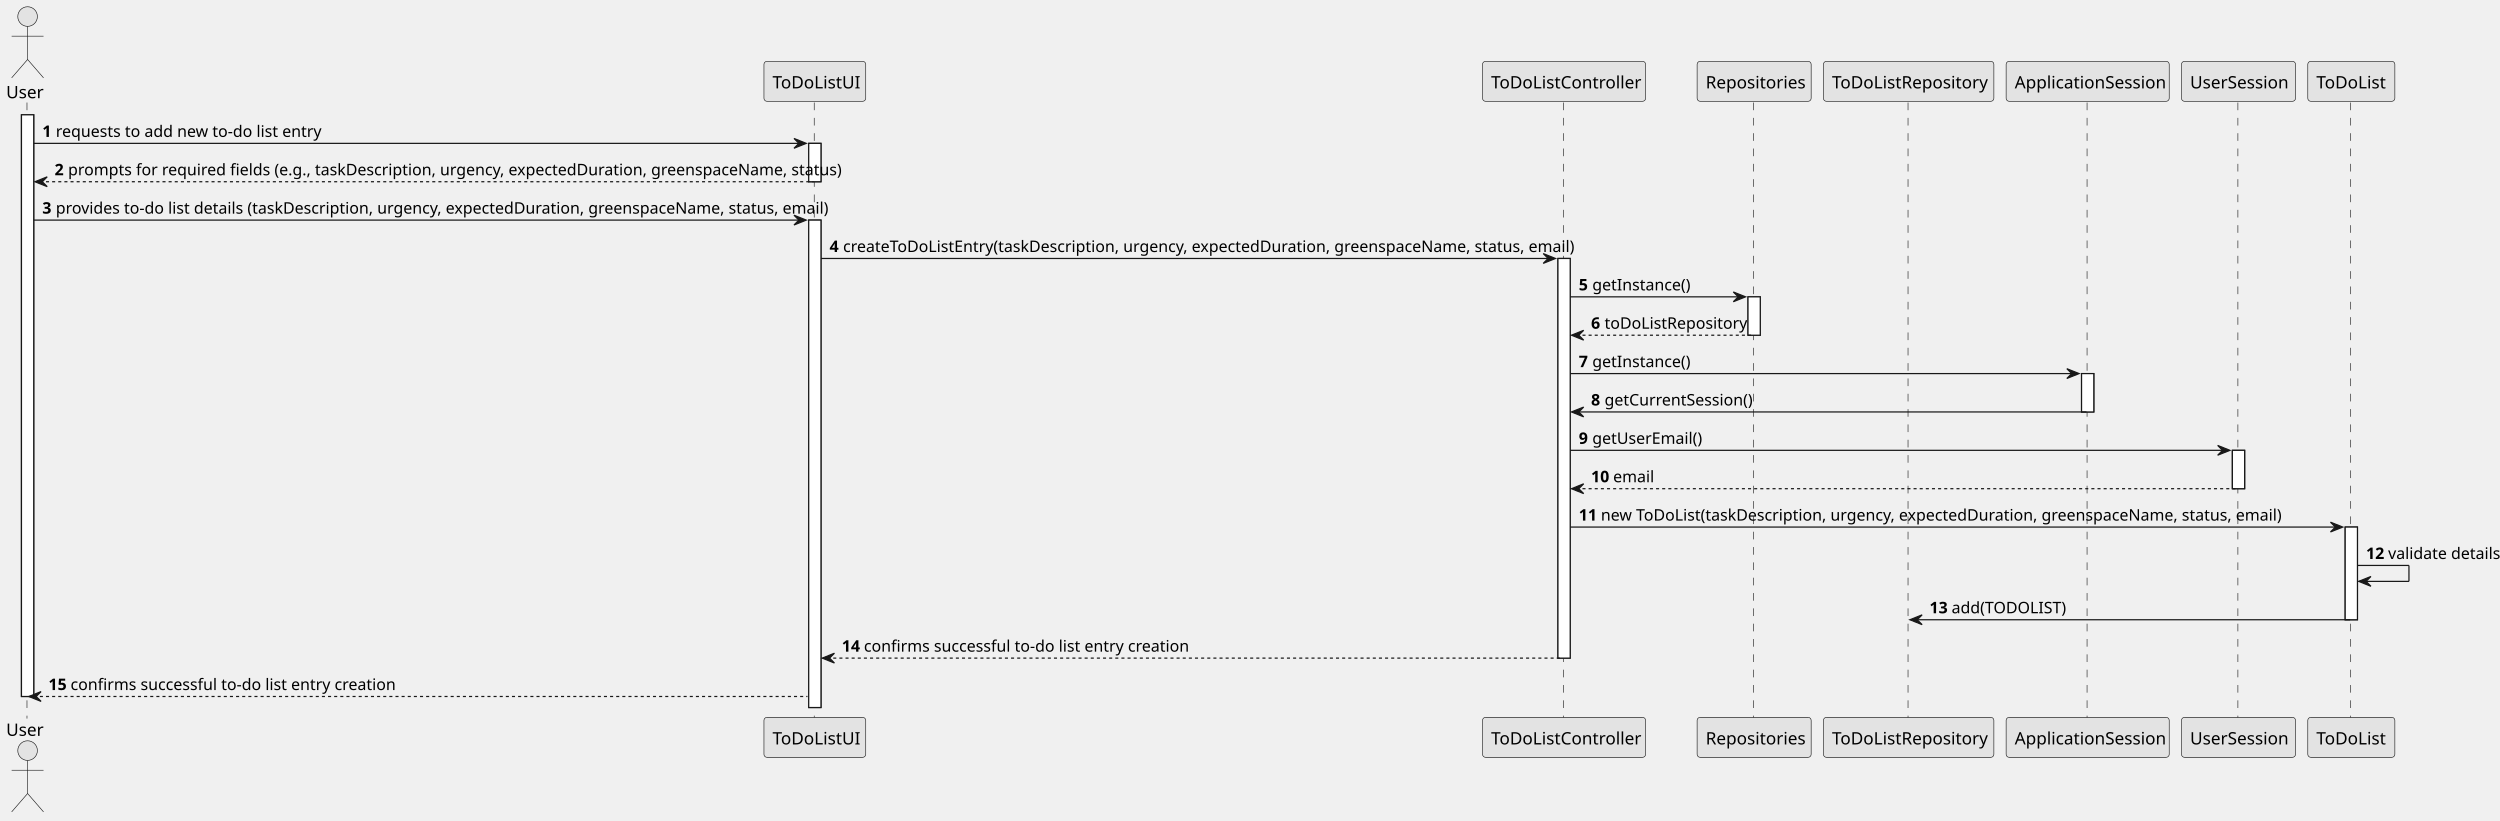
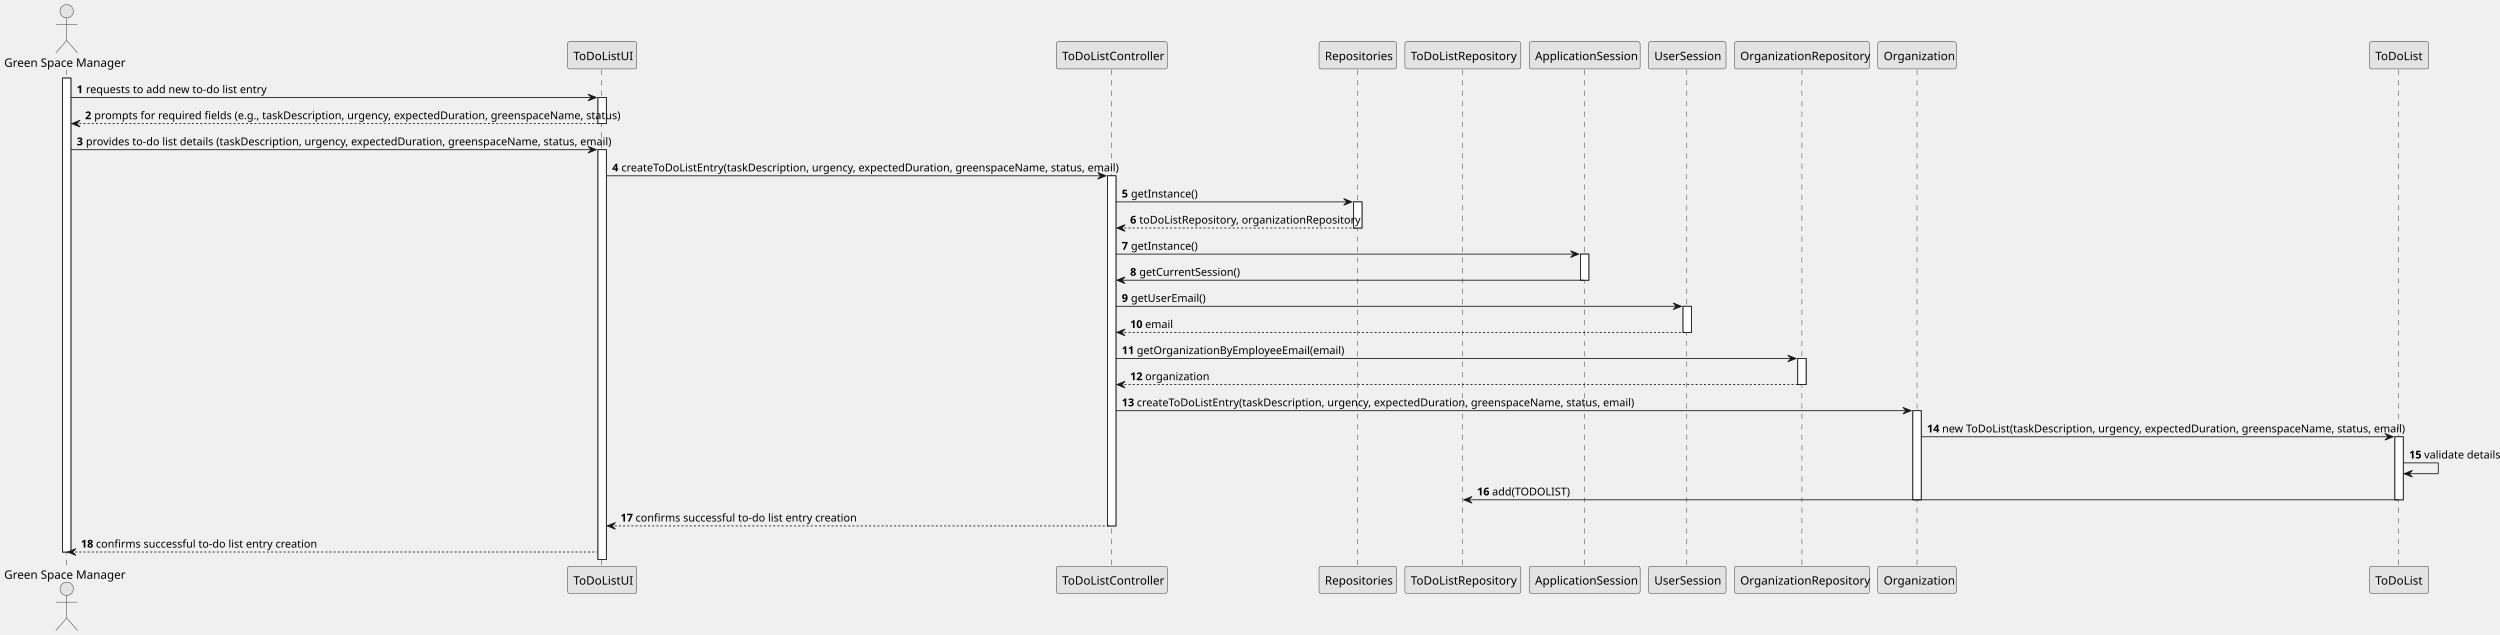
- <svg xmlns="http://www.w3.org/2000/svg" contentStyleType="text/css" height="535.2px" preserveAspectRatio="none" style="width:1631px;height:535px;background:#FFFFFF;" version="1.1" viewBox="0 0 1631 535" width="1631.2px" zoomAndPan="magnify">
+ <svg xmlns="http://www.w3.org/2000/svg" contentStyleType="text/css" height="609.6px" preserveAspectRatio="none" style="width:2398px;height:609px;background:#FFFFFF;" version="1.1" viewBox="0 0 2398 609" width="2398.4px" zoomAndPan="magnify">
  <defs />
  <g>
-     <rect fill="#FFFFFF" height="379.492" style="stroke:#181818;stroke-width:0.8;" width="8" x="14" y="74.897" />
-     <rect fill="#FFFFFF" height="25.033" style="stroke:#181818;stroke-width:0.8;" width="8" x="527.6" y="93.53" />
-     <rect fill="#FFFFFF" height="317.994" style="stroke:#181818;stroke-width:0.8;" width="8" x="527.6" y="143.595" />
-     <rect fill="#FFFFFF" height="260.728" style="stroke:#181818;stroke-width:0.8;" width="8" x="1016.4" y="168.628" />
-     <rect fill="#FFFFFF" height="25.033" style="stroke:#181818;stroke-width:0.8;" width="8" x="1140.4" y="193.661" />
-     <rect fill="#FFFFFF" height="25.033" style="stroke:#181818;stroke-width:0.8;" width="8" x="1358" y="243.727" />
-     <rect fill="#FFFFFF" height="25.033" style="stroke:#181818;stroke-width:0.8;" width="8" x="1456.4" y="293.792" />
-     <rect fill="#FFFFFF" height="60.466" style="stroke:#181818;stroke-width:0.8;" width="8" x="1530" y="343.858" />
-     <line style="stroke:#181818;stroke-width:0.4;stroke-dasharray:5.0,5.0;" x1="17.6" x2="17.6" y1="66.897" y2="468.789" />
-     <line style="stroke:#181818;stroke-width:0.4;stroke-dasharray:5.0,5.0;" x1="531.2" x2="531.2" y1="66.897" y2="468.789" />
-     <line style="stroke:#181818;stroke-width:0.4;stroke-dasharray:5.0,5.0;" x1="1020" x2="1020" y1="66.897" y2="468.789" />
-     <line style="stroke:#181818;stroke-width:0.4;stroke-dasharray:5.0,5.0;" x1="1144" x2="1144" y1="66.897" y2="468.789" />
-     <line style="stroke:#181818;stroke-width:0.4;stroke-dasharray:5.0,5.0;" x1="1244.8" x2="1244.8" y1="66.897" y2="468.789" />
-     <line style="stroke:#181818;stroke-width:0.4;stroke-dasharray:5.0,5.0;" x1="1361.6" x2="1361.6" y1="66.897" y2="468.789" />
-     <line style="stroke:#181818;stroke-width:0.4;stroke-dasharray:5.0,5.0;" x1="1460" x2="1460" y1="66.897" y2="468.789" />
-     <line style="stroke:#181818;stroke-width:0.4;stroke-dasharray:5.0,5.0;" x1="1533.6" x2="1533.6" y1="66.897" y2="468.789" />
-     <text fill="#000000" font-family="sans-serif" font-size="11.2" lengthAdjust="spacing" textLength="23.2" x="4" y="64.086">User</text>
-     <ellipse cx="18" cy="10.8" fill="#E3E3E3" rx="6.4" ry="6.4" style="stroke:#181818;stroke-width:0.4;" />
-     <path d="M18,17.2 L18,38.8 M7.6,23.6 L28.4,23.6 M18,38.8 L7.6,50.8 M18,38.8 L28.4,50.8 " fill="none" style="stroke:#181818;stroke-width:0.4;" />
-     <text fill="#000000" font-family="sans-serif" font-size="11.2" lengthAdjust="spacing" textLength="23.2" x="4" y="480.075">User</text>
-     <ellipse cx="18" cy="489.686" fill="#E3E3E3" rx="6.4" ry="6.4" style="stroke:#181818;stroke-width:0.4;" />
-     <path d="M18,496.086 L18,517.686 M7.6,502.486 L28.4,502.486 M18,517.686 L7.6,529.686 M18,517.686 L28.4,529.686 " fill="none" style="stroke:#181818;stroke-width:0.4;" />
-     <rect fill="#E3E3E3" height="26.097" rx="2" ry="2" style="stroke:#181818;stroke-width:0.4;" width="66.4" x="498.4" y="40" />
-     <text fill="#000000" font-family="sans-serif" font-size="11.2" lengthAdjust="spacing" textLength="55.2" x="504" y="57.686">ToDoListUI</text>
-     <rect fill="#E3E3E3" height="26.097" rx="2" ry="2" style="stroke:#181818;stroke-width:0.4;" width="66.4" x="498.4" y="467.989" />
-     <text fill="#000000" font-family="sans-serif" font-size="11.2" lengthAdjust="spacing" textLength="55.2" x="504" y="485.675">ToDoListUI</text>
-     <rect fill="#E3E3E3" height="26.097" rx="2" ry="2" style="stroke:#181818;stroke-width:0.4;" width="106.4" x="967.2" y="40" />
-     <text fill="#000000" font-family="sans-serif" font-size="11.2" lengthAdjust="spacing" textLength="95.2" x="972.8" y="57.686">ToDoListController</text>
-     <rect fill="#E3E3E3" height="26.097" rx="2" ry="2" style="stroke:#181818;stroke-width:0.4;" width="106.4" x="967.2" y="467.989" />
-     <text fill="#000000" font-family="sans-serif" font-size="11.2" lengthAdjust="spacing" textLength="95.2" x="972.8" y="485.675">ToDoListController</text>
-     <rect fill="#E3E3E3" height="26.097" rx="2" ry="2" style="stroke:#181818;stroke-width:0.4;" width="74.4" x="1107.2" y="40" />
-     <text fill="#000000" font-family="sans-serif" font-size="11.2" lengthAdjust="spacing" textLength="63.2" x="1112.8" y="57.686">Repositories</text>
-     <rect fill="#E3E3E3" height="26.097" rx="2" ry="2" style="stroke:#181818;stroke-width:0.4;" width="74.4" x="1107.2" y="467.989" />
-     <text fill="#000000" font-family="sans-serif" font-size="11.2" lengthAdjust="spacing" textLength="63.2" x="1112.8" y="485.675">Repositories</text>
-     <rect fill="#E3E3E3" height="26.097" rx="2" ry="2" style="stroke:#181818;stroke-width:0.4;" width="111.2" x="1189.6" y="40" />
-     <text fill="#000000" font-family="sans-serif" font-size="11.2" lengthAdjust="spacing" textLength="100" x="1195.2" y="57.686">ToDoListRepository</text>
-     <rect fill="#E3E3E3" height="26.097" rx="2" ry="2" style="stroke:#181818;stroke-width:0.4;" width="111.2" x="1189.6" y="467.989" />
-     <text fill="#000000" font-family="sans-serif" font-size="11.2" lengthAdjust="spacing" textLength="100" x="1195.2" y="485.675">ToDoListRepository</text>
-     <rect fill="#E3E3E3" height="26.097" rx="2" ry="2" style="stroke:#181818;stroke-width:0.4;" width="106.4" x="1308.8" y="40" />
-     <text fill="#000000" font-family="sans-serif" font-size="11.2" lengthAdjust="spacing" textLength="95.2" x="1314.4" y="57.686">ApplicationSession</text>
-     <rect fill="#E3E3E3" height="26.097" rx="2" ry="2" style="stroke:#181818;stroke-width:0.4;" width="106.4" x="1308.8" y="467.989" />
-     <text fill="#000000" font-family="sans-serif" font-size="11.2" lengthAdjust="spacing" textLength="95.2" x="1314.4" y="485.675">ApplicationSession</text>
-     <rect fill="#E3E3E3" height="26.097" rx="2" ry="2" style="stroke:#181818;stroke-width:0.4;" width="74.4" x="1423.2" y="40" />
-     <text fill="#000000" font-family="sans-serif" font-size="11.2" lengthAdjust="spacing" textLength="63.2" x="1428.8" y="57.686">UserSession</text>
-     <rect fill="#E3E3E3" height="26.097" rx="2" ry="2" style="stroke:#181818;stroke-width:0.4;" width="74.4" x="1423.2" y="467.989" />
-     <text fill="#000000" font-family="sans-serif" font-size="11.2" lengthAdjust="spacing" textLength="63.2" x="1428.8" y="485.675">UserSession</text>
-     <rect fill="#E3E3E3" height="26.097" rx="2" ry="2" style="stroke:#181818;stroke-width:0.4;" width="56.8" x="1505.6" y="40" />
-     <text fill="#000000" font-family="sans-serif" font-size="11.2" lengthAdjust="spacing" textLength="45.6" x="1511.2" y="57.686">ToDoList</text>
-     <rect fill="#E3E3E3" height="26.097" rx="2" ry="2" style="stroke:#181818;stroke-width:0.4;" width="56.8" x="1505.6" y="467.989" />
-     <text fill="#000000" font-family="sans-serif" font-size="11.2" lengthAdjust="spacing" textLength="45.6" x="1511.2" y="485.675">ToDoList</text>
-     <rect fill="#FFFFFF" height="379.492" style="stroke:#181818;stroke-width:0.8;" width="8" x="14" y="74.897" />
-     <rect fill="#FFFFFF" height="25.033" style="stroke:#181818;stroke-width:0.8;" width="8" x="527.6" y="93.53" />
-     <rect fill="#FFFFFF" height="317.994" style="stroke:#181818;stroke-width:0.8;" width="8" x="527.6" y="143.595" />
-     <rect fill="#FFFFFF" height="260.728" style="stroke:#181818;stroke-width:0.8;" width="8" x="1016.4" y="168.628" />
-     <rect fill="#FFFFFF" height="25.033" style="stroke:#181818;stroke-width:0.8;" width="8" x="1140.4" y="193.661" />
-     <rect fill="#FFFFFF" height="25.033" style="stroke:#181818;stroke-width:0.8;" width="8" x="1358" y="243.727" />
-     <rect fill="#FFFFFF" height="25.033" style="stroke:#181818;stroke-width:0.8;" width="8" x="1456.4" y="293.792" />
-     <rect fill="#FFFFFF" height="60.466" style="stroke:#181818;stroke-width:0.8;" width="8" x="1530" y="343.858" />
-     <polygon fill="#181818" points="518,90.33,526,93.53,518,96.73,521.2,93.53" style="stroke:#181818;stroke-width:0.8;" />
-     <line style="stroke:#181818;stroke-width:0.8;" x1="22" x2="522.8" y1="93.53" y2="93.53" />
-     <text fill="#000000" font-family="sans-serif" font-size="10.4" font-weight="bold" lengthAdjust="spacing" textLength="5.6" x="27.6" y="89.32">1</text>
-     <text fill="#000000" font-family="sans-serif" font-size="10.4" lengthAdjust="spacing" textLength="163.2" x="36.4" y="89.32">requests to add new to-do list entry</text>
-     <polygon fill="#181818" points="30.8,115.362,22.8,118.562,30.8,121.763,27.6,118.562" style="stroke:#181818;stroke-width:0.8;" />
-     <line style="stroke:#181818;stroke-width:0.8;stroke-dasharray:2.0,2.0;" x1="26" x2="530.8" y1="118.562" y2="118.562" />
-     <text fill="#000000" font-family="sans-serif" font-size="10.4" font-weight="bold" lengthAdjust="spacing" textLength="5.6" x="35.6" y="114.352">2</text>
-     <text fill="#000000" font-family="sans-serif" font-size="10.4" lengthAdjust="spacing" textLength="477.6" x="44.4" y="114.352">prompts for required fields (e.g., taskDescription, urgency, expectedDuration, greenspaceName, status)</text>
-     <polygon fill="#181818" points="518,140.395,526,143.595,518,146.795,521.2,143.595" style="stroke:#181818;stroke-width:0.8;" />
-     <line style="stroke:#181818;stroke-width:0.8;" x1="22" x2="522.8" y1="143.595" y2="143.595" />
-     <text fill="#000000" font-family="sans-serif" font-size="10.4" font-weight="bold" lengthAdjust="spacing" textLength="5.6" x="27.6" y="139.385">3</text>
-     <text fill="#000000" font-family="sans-serif" font-size="10.4" lengthAdjust="spacing" textLength="480" x="36.4" y="139.385">provides to-do list details (taskDescription, urgency, expectedDuration, greenspaceName, status, email)</text>
-     <polygon fill="#181818" points="1006.8,165.428,1014.8,168.628,1006.8,171.828,1010,168.628" style="stroke:#181818;stroke-width:0.8;" />
-     <line style="stroke:#181818;stroke-width:0.8;" x1="535.6" x2="1011.6" y1="168.628" y2="168.628" />
-     <text fill="#000000" font-family="sans-serif" font-size="10.4" font-weight="bold" lengthAdjust="spacing" textLength="5.6" x="541.2" y="164.418">4</text>
-     <text fill="#000000" font-family="sans-serif" font-size="10.4" lengthAdjust="spacing" textLength="456.8" x="550" y="164.418">createToDoListEntry(taskDescription, urgency, expectedDuration, greenspaceName, status, email)</text>
-     <polygon fill="#181818" points="1130.8,190.461,1138.8,193.661,1130.8,196.861,1134,193.661" style="stroke:#181818;stroke-width:0.8;" />
-     <line style="stroke:#181818;stroke-width:0.8;" x1="1024.4" x2="1135.6" y1="193.661" y2="193.661" />
-     <text fill="#000000" font-family="sans-serif" font-size="10.4" font-weight="bold" lengthAdjust="spacing" textLength="5.6" x="1030" y="189.451">5</text>
-     <text fill="#000000" font-family="sans-serif" font-size="10.4" lengthAdjust="spacing" textLength="60" x="1038.8" y="189.451">getInstance()</text>
-     <polygon fill="#181818" points="1033.2,215.494,1025.2,218.694,1033.2,221.894,1030,218.694" style="stroke:#181818;stroke-width:0.8;" />
-     <line style="stroke:#181818;stroke-width:0.8;stroke-dasharray:2.0,2.0;" x1="1028.4" x2="1143.6" y1="218.694" y2="218.694" />
-     <text fill="#000000" font-family="sans-serif" font-size="10.4" font-weight="bold" lengthAdjust="spacing" textLength="5.6" x="1038" y="214.484">6</text>
-     <text fill="#000000" font-family="sans-serif" font-size="10.4" lengthAdjust="spacing" textLength="88" x="1046.8" y="214.484">toDoListRepository</text>
-     <polygon fill="#181818" points="1348.4,240.527,1356.4,243.727,1348.4,246.927,1351.6,243.727" style="stroke:#181818;stroke-width:0.8;" />
-     <line style="stroke:#181818;stroke-width:0.8;" x1="1024.4" x2="1353.2" y1="243.727" y2="243.727" />
-     <text fill="#000000" font-family="sans-serif" font-size="10.4" font-weight="bold" lengthAdjust="spacing" textLength="5.6" x="1030" y="239.516">7</text>
-     <text fill="#000000" font-family="sans-serif" font-size="10.4" lengthAdjust="spacing" textLength="60" x="1038.8" y="239.516">getInstance()</text>
-     <polygon fill="#181818" points="1033.2,265.559,1025.2,268.759,1033.2,271.959,1030,268.759" style="stroke:#181818;stroke-width:0.8;" />
-     <line style="stroke:#181818;stroke-width:0.8;" x1="1028.4" x2="1361.2" y1="268.759" y2="268.759" />
-     <text fill="#000000" font-family="sans-serif" font-size="10.4" font-weight="bold" lengthAdjust="spacing" textLength="5.6" x="1038" y="264.549">8</text>
-     <text fill="#000000" font-family="sans-serif" font-size="10.4" lengthAdjust="spacing" textLength="92" x="1046.8" y="264.549">getCurrentSession()</text>
-     <polygon fill="#181818" points="1446.8,290.592,1454.8,293.792,1446.8,296.992,1450,293.792" style="stroke:#181818;stroke-width:0.8;" />
-     <line style="stroke:#181818;stroke-width:0.8;" x1="1024.4" x2="1451.6" y1="293.792" y2="293.792" />
-     <text fill="#000000" font-family="sans-serif" font-size="10.4" font-weight="bold" lengthAdjust="spacing" textLength="5.6" x="1030" y="289.582">9</text>
-     <text fill="#000000" font-family="sans-serif" font-size="10.4" lengthAdjust="spacing" textLength="68.8" x="1038.8" y="289.582">getUserEmail()</text>
-     <polygon fill="#181818" points="1033.2,315.625,1025.2,318.825,1033.2,322.025,1030,318.825" style="stroke:#181818;stroke-width:0.8;" />
-     <line style="stroke:#181818;stroke-width:0.8;stroke-dasharray:2.0,2.0;" x1="1028.4" x2="1459.6" y1="318.825" y2="318.825" />
-     <text fill="#000000" font-family="sans-serif" font-size="10.4" font-weight="bold" lengthAdjust="spacing" textLength="11.2" x="1038" y="314.615">10</text>
-     <text fill="#000000" font-family="sans-serif" font-size="10.4" lengthAdjust="spacing" textLength="24.8" x="1052.4" y="314.615">email</text>
-     <polygon fill="#181818" points="1520.4,340.658,1528.4,343.858,1520.4,347.058,1523.6,343.858" style="stroke:#181818;stroke-width:0.8;" />
-     <line style="stroke:#181818;stroke-width:0.8;" x1="1024.4" x2="1525.2" y1="343.858" y2="343.858" />
-     <text fill="#000000" font-family="sans-serif" font-size="10.4" font-weight="bold" lengthAdjust="spacing" textLength="11.2" x="1030" y="339.648">11</text>
-     <text fill="#000000" font-family="sans-serif" font-size="10.4" lengthAdjust="spacing" textLength="424.8" x="1044.4" y="339.648">new ToDoList(taskDescription, urgency, expectedDuration, greenspaceName, status, email)</text>
-     <line style="stroke:#181818;stroke-width:0.8;" x1="1538" x2="1571.6" y1="368.891" y2="368.891" />
-     <line style="stroke:#181818;stroke-width:0.8;" x1="1571.6" x2="1571.6" y1="368.891" y2="379.291" />
-     <line style="stroke:#181818;stroke-width:0.8;" x1="1538.8" x2="1571.6" y1="379.291" y2="379.291" />
-     <polygon fill="#181818" points="1546.8,376.091,1538.8,379.291,1546.8,382.491,1543.6,379.291" style="stroke:#181818;stroke-width:0.8;" />
-     <text fill="#000000" font-family="sans-serif" font-size="10.4" font-weight="bold" lengthAdjust="spacing" textLength="11.2" x="1543.6" y="364.68">12</text>
-     <text fill="#000000" font-family="sans-serif" font-size="10.4" lengthAdjust="spacing" textLength="68" x="1558" y="364.68">validate details</text>
-     <polygon fill="#181818" points="1254,401.123,1246,404.323,1254,407.523,1250.8,404.323" style="stroke:#181818;stroke-width:0.8;" />
-     <line style="stroke:#181818;stroke-width:0.8;" x1="1249.2" x2="1533.2" y1="404.323" y2="404.323" />
-     <text fill="#000000" font-family="sans-serif" font-size="10.4" font-weight="bold" lengthAdjust="spacing" textLength="11.2" x="1258.8" y="400.113">13</text>
-     <text fill="#000000" font-family="sans-serif" font-size="10.4" lengthAdjust="spacing" textLength="72.8" x="1273.2" y="400.113">add(TODOLIST)</text>
-     <polygon fill="#181818" points="544.4,426.156,536.4,429.356,544.4,432.556,541.2,429.356" style="stroke:#181818;stroke-width:0.8;" />
-     <line style="stroke:#181818;stroke-width:0.8;stroke-dasharray:2.0,2.0;" x1="539.6" x2="1019.6" y1="429.356" y2="429.356" />
-     <text fill="#000000" font-family="sans-serif" font-size="10.4" font-weight="bold" lengthAdjust="spacing" textLength="11.2" x="549.2" y="425.146">14</text>
-     <text fill="#000000" font-family="sans-serif" font-size="10.4" lengthAdjust="spacing" textLength="201.6" x="563.6" y="425.146">confirms successful to-do list entry creation</text>
-     <polygon fill="#181818" points="26.8,451.189,18.8,454.389,26.8,457.589,23.6,454.389" style="stroke:#181818;stroke-width:0.8;" />
-     <line style="stroke:#181818;stroke-width:0.8;stroke-dasharray:2.0,2.0;" x1="22" x2="526.8" y1="454.389" y2="454.389" />
-     <text fill="#000000" font-family="sans-serif" font-size="10.4" font-weight="bold" lengthAdjust="spacing" textLength="11.2" x="31.6" y="450.179">15</text>
-     <text fill="#000000" font-family="sans-serif" font-size="10.4" lengthAdjust="spacing" textLength="201.6" x="46" y="450.179">confirms successful to-do list entry creation</text>
+     <rect fill="#FFFFFF" height="454.591" style="stroke:#181818;stroke-width:0.8;" width="8" x="60" y="74.897" />
+     <rect fill="#FFFFFF" height="25.033" style="stroke:#181818;stroke-width:0.8;" width="8" x="573.6" y="93.53" />
+     <rect fill="#FFFFFF" height="393.092" style="stroke:#181818;stroke-width:0.8;" width="8" x="573.6" y="143.595" />
+     <rect fill="#FFFFFF" height="335.827" style="stroke:#181818;stroke-width:0.8;" width="8" x="1062.4" y="168.628" />
+     <rect fill="#FFFFFF" height="25.033" style="stroke:#181818;stroke-width:0.8;" width="8" x="1298.4" y="193.661" />
+     <rect fill="#FFFFFF" height="25.033" style="stroke:#181818;stroke-width:0.8;" width="8" x="1516" y="243.727" />
+     <rect fill="#FFFFFF" height="25.033" style="stroke:#181818;stroke-width:0.8;" width="8" x="1614.4" y="293.792" />
+     <rect fill="#FFFFFF" height="25.033" style="stroke:#181818;stroke-width:0.8;" width="8" x="1724.4" y="343.858" />
+     <rect fill="#FFFFFF" height="85.498" style="stroke:#181818;stroke-width:0.8;" width="8" x="1834.8" y="393.923" />
+     <rect fill="#FFFFFF" height="60.466" style="stroke:#181818;stroke-width:0.8;" width="8" x="2297.2" y="418.956" />
+     <line style="stroke:#181818;stroke-width:0.4;stroke-dasharray:5.0,5.0;" x1="64" x2="64" y1="66.897" y2="543.888" />
+     <line style="stroke:#181818;stroke-width:0.4;stroke-dasharray:5.0,5.0;" x1="577.2" x2="577.2" y1="66.897" y2="543.888" />
+     <line style="stroke:#181818;stroke-width:0.4;stroke-dasharray:5.0,5.0;" x1="1066" x2="1066" y1="66.897" y2="543.888" />
+     <line style="stroke:#181818;stroke-width:0.4;stroke-dasharray:5.0,5.0;" x1="1302" x2="1302" y1="66.897" y2="543.888" />
+     <line style="stroke:#181818;stroke-width:0.4;stroke-dasharray:5.0,5.0;" x1="1402.8" x2="1402.8" y1="66.897" y2="543.888" />
+     <line style="stroke:#181818;stroke-width:0.4;stroke-dasharray:5.0,5.0;" x1="1519.6" x2="1519.6" y1="66.897" y2="543.888" />
+     <line style="stroke:#181818;stroke-width:0.4;stroke-dasharray:5.0,5.0;" x1="1618" x2="1618" y1="66.897" y2="543.888" />
+     <line style="stroke:#181818;stroke-width:0.4;stroke-dasharray:5.0,5.0;" x1="1728.4" x2="1728.4" y1="66.897" y2="543.888" />
+     <line style="stroke:#181818;stroke-width:0.4;stroke-dasharray:5.0,5.0;" x1="1838.8" x2="1838.8" y1="66.897" y2="543.888" />
+     <line style="stroke:#181818;stroke-width:0.4;stroke-dasharray:5.0,5.0;" x1="2300.8" x2="2300.8" y1="66.897" y2="543.888" />
+     <text fill="#000000" font-family="sans-serif" font-size="11.2" lengthAdjust="spacing" textLength="115.2" x="4" y="64.086">Green Space Manager</text>
+     <ellipse cx="64" cy="10.8" fill="#E3E3E3" rx="6.4" ry="6.4" style="stroke:#181818;stroke-width:0.4;" />
+     <path d="M64,17.2 L64,38.8 M53.6,23.6 L74.4,23.6 M64,38.8 L53.6,50.8 M64,38.8 L74.4,50.8 " fill="none" style="stroke:#181818;stroke-width:0.4;" />
+     <text fill="#000000" font-family="sans-serif" font-size="11.2" lengthAdjust="spacing" textLength="115.2" x="4" y="555.173">Green Space Manager</text>
+     <ellipse cx="64" cy="564.784" fill="#E3E3E3" rx="6.4" ry="6.4" style="stroke:#181818;stroke-width:0.4;" />
+     <path d="M64,571.184 L64,592.784 M53.6,577.584 L74.4,577.584 M64,592.784 L53.6,604.784 M64,592.784 L74.4,604.784 " fill="none" style="stroke:#181818;stroke-width:0.4;" />
+     <rect fill="#E3E3E3" height="26.097" rx="2" ry="2" style="stroke:#181818;stroke-width:0.4;" width="66.4" x="544.4" y="40" />
+     <text fill="#000000" font-family="sans-serif" font-size="11.2" lengthAdjust="spacing" textLength="55.2" x="550" y="57.686">ToDoListUI</text>
+     <rect fill="#E3E3E3" height="26.097" rx="2" ry="2" style="stroke:#181818;stroke-width:0.4;" width="66.4" x="544.4" y="543.087" />
+     <text fill="#000000" font-family="sans-serif" font-size="11.2" lengthAdjust="spacing" textLength="55.2" x="550" y="560.773">ToDoListUI</text>
+     <rect fill="#E3E3E3" height="26.097" rx="2" ry="2" style="stroke:#181818;stroke-width:0.4;" width="106.4" x="1013.2" y="40" />
+     <text fill="#000000" font-family="sans-serif" font-size="11.2" lengthAdjust="spacing" textLength="95.2" x="1018.8" y="57.686">ToDoListController</text>
+     <rect fill="#E3E3E3" height="26.097" rx="2" ry="2" style="stroke:#181818;stroke-width:0.4;" width="106.4" x="1013.2" y="543.087" />
+     <text fill="#000000" font-family="sans-serif" font-size="11.2" lengthAdjust="spacing" textLength="95.2" x="1018.8" y="560.773">ToDoListController</text>
+     <rect fill="#E3E3E3" height="26.097" rx="2" ry="2" style="stroke:#181818;stroke-width:0.4;" width="74.4" x="1265.2" y="40" />
+     <text fill="#000000" font-family="sans-serif" font-size="11.2" lengthAdjust="spacing" textLength="63.2" x="1270.8" y="57.686">Repositories</text>
+     <rect fill="#E3E3E3" height="26.097" rx="2" ry="2" style="stroke:#181818;stroke-width:0.4;" width="74.4" x="1265.2" y="543.087" />
+     <text fill="#000000" font-family="sans-serif" font-size="11.2" lengthAdjust="spacing" textLength="63.2" x="1270.8" y="560.773">Repositories</text>
+     <rect fill="#E3E3E3" height="26.097" rx="2" ry="2" style="stroke:#181818;stroke-width:0.4;" width="111.2" x="1347.6" y="40" />
+     <text fill="#000000" font-family="sans-serif" font-size="11.2" lengthAdjust="spacing" textLength="100" x="1353.2" y="57.686">ToDoListRepository</text>
+     <rect fill="#E3E3E3" height="26.097" rx="2" ry="2" style="stroke:#181818;stroke-width:0.4;" width="111.2" x="1347.6" y="543.087" />
+     <text fill="#000000" font-family="sans-serif" font-size="11.2" lengthAdjust="spacing" textLength="100" x="1353.2" y="560.773">ToDoListRepository</text>
+     <rect fill="#E3E3E3" height="26.097" rx="2" ry="2" style="stroke:#181818;stroke-width:0.4;" width="106.4" x="1466.8" y="40" />
+     <text fill="#000000" font-family="sans-serif" font-size="11.2" lengthAdjust="spacing" textLength="95.2" x="1472.4" y="57.686">ApplicationSession</text>
+     <rect fill="#E3E3E3" height="26.097" rx="2" ry="2" style="stroke:#181818;stroke-width:0.4;" width="106.4" x="1466.8" y="543.087" />
+     <text fill="#000000" font-family="sans-serif" font-size="11.2" lengthAdjust="spacing" textLength="95.2" x="1472.4" y="560.773">ApplicationSession</text>
+     <rect fill="#E3E3E3" height="26.097" rx="2" ry="2" style="stroke:#181818;stroke-width:0.4;" width="74.4" x="1581.2" y="40" />
+     <text fill="#000000" font-family="sans-serif" font-size="11.2" lengthAdjust="spacing" textLength="63.2" x="1586.8" y="57.686">UserSession</text>
+     <rect fill="#E3E3E3" height="26.097" rx="2" ry="2" style="stroke:#181818;stroke-width:0.4;" width="74.4" x="1581.2" y="543.087" />
+     <text fill="#000000" font-family="sans-serif" font-size="11.2" lengthAdjust="spacing" textLength="63.2" x="1586.8" y="560.773">UserSession</text>
+     <rect fill="#E3E3E3" height="26.097" rx="2" ry="2" style="stroke:#181818;stroke-width:0.4;" width="129.6" x="1663.6" y="40" />
+     <text fill="#000000" font-family="sans-serif" font-size="11.2" lengthAdjust="spacing" textLength="118.4" x="1669.2" y="57.686">OrganizationRepository</text>
+     <rect fill="#E3E3E3" height="26.097" rx="2" ry="2" style="stroke:#181818;stroke-width:0.4;" width="129.6" x="1663.6" y="543.087" />
+     <text fill="#000000" font-family="sans-serif" font-size="11.2" lengthAdjust="spacing" textLength="118.4" x="1669.2" y="560.773">OrganizationRepository</text>
+     <rect fill="#E3E3E3" height="26.097" rx="2" ry="2" style="stroke:#181818;stroke-width:0.4;" width="75.2" x="1801.2" y="40" />
+     <text fill="#000000" font-family="sans-serif" font-size="11.2" lengthAdjust="spacing" textLength="64" x="1806.8" y="57.686">Organization</text>
+     <rect fill="#E3E3E3" height="26.097" rx="2" ry="2" style="stroke:#181818;stroke-width:0.4;" width="75.2" x="1801.2" y="543.087" />
+     <text fill="#000000" font-family="sans-serif" font-size="11.2" lengthAdjust="spacing" textLength="64" x="1806.8" y="560.773">Organization</text>
+     <rect fill="#E3E3E3" height="26.097" rx="2" ry="2" style="stroke:#181818;stroke-width:0.4;" width="56.8" x="2272.8" y="40" />
+     <text fill="#000000" font-family="sans-serif" font-size="11.2" lengthAdjust="spacing" textLength="45.6" x="2278.4" y="57.686">ToDoList</text>
+     <rect fill="#E3E3E3" height="26.097" rx="2" ry="2" style="stroke:#181818;stroke-width:0.4;" width="56.8" x="2272.8" y="543.087" />
+     <text fill="#000000" font-family="sans-serif" font-size="11.2" lengthAdjust="spacing" textLength="45.6" x="2278.4" y="560.773">ToDoList</text>
+     <rect fill="#FFFFFF" height="454.591" style="stroke:#181818;stroke-width:0.8;" width="8" x="60" y="74.897" />
+     <rect fill="#FFFFFF" height="25.033" style="stroke:#181818;stroke-width:0.8;" width="8" x="573.6" y="93.53" />
+     <rect fill="#FFFFFF" height="393.092" style="stroke:#181818;stroke-width:0.8;" width="8" x="573.6" y="143.595" />
+     <rect fill="#FFFFFF" height="335.827" style="stroke:#181818;stroke-width:0.8;" width="8" x="1062.4" y="168.628" />
+     <rect fill="#FFFFFF" height="25.033" style="stroke:#181818;stroke-width:0.8;" width="8" x="1298.4" y="193.661" />
+     <rect fill="#FFFFFF" height="25.033" style="stroke:#181818;stroke-width:0.8;" width="8" x="1516" y="243.727" />
+     <rect fill="#FFFFFF" height="25.033" style="stroke:#181818;stroke-width:0.8;" width="8" x="1614.4" y="293.792" />
+     <rect fill="#FFFFFF" height="25.033" style="stroke:#181818;stroke-width:0.8;" width="8" x="1724.4" y="343.858" />
+     <rect fill="#FFFFFF" height="85.498" style="stroke:#181818;stroke-width:0.8;" width="8" x="1834.8" y="393.923" />
+     <rect fill="#FFFFFF" height="60.466" style="stroke:#181818;stroke-width:0.8;" width="8" x="2297.2" y="418.956" />
+     <polygon fill="#181818" points="564,90.33,572,93.53,564,96.73,567.2,93.53" style="stroke:#181818;stroke-width:0.8;" />
+     <line style="stroke:#181818;stroke-width:0.8;" x1="68" x2="568.8" y1="93.53" y2="93.53" />
+     <text fill="#000000" font-family="sans-serif" font-size="10.4" font-weight="bold" lengthAdjust="spacing" textLength="5.6" x="73.6" y="89.32">1</text>
+     <text fill="#000000" font-family="sans-serif" font-size="10.4" lengthAdjust="spacing" textLength="163.2" x="82.4" y="89.32">requests to add new to-do list entry</text>
+     <polygon fill="#181818" points="76.8,115.362,68.8,118.562,76.8,121.763,73.6,118.562" style="stroke:#181818;stroke-width:0.8;" />
+     <line style="stroke:#181818;stroke-width:0.8;stroke-dasharray:2.0,2.0;" x1="72" x2="576.8" y1="118.562" y2="118.562" />
+     <text fill="#000000" font-family="sans-serif" font-size="10.4" font-weight="bold" lengthAdjust="spacing" textLength="5.6" x="81.6" y="114.352">2</text>
+     <text fill="#000000" font-family="sans-serif" font-size="10.4" lengthAdjust="spacing" textLength="477.6" x="90.4" y="114.352">prompts for required fields (e.g., taskDescription, urgency, expectedDuration, greenspaceName, status)</text>
+     <polygon fill="#181818" points="564,140.395,572,143.595,564,146.795,567.2,143.595" style="stroke:#181818;stroke-width:0.8;" />
+     <line style="stroke:#181818;stroke-width:0.8;" x1="68" x2="568.8" y1="143.595" y2="143.595" />
+     <text fill="#000000" font-family="sans-serif" font-size="10.4" font-weight="bold" lengthAdjust="spacing" textLength="5.6" x="73.6" y="139.385">3</text>
+     <text fill="#000000" font-family="sans-serif" font-size="10.4" lengthAdjust="spacing" textLength="480" x="82.4" y="139.385">provides to-do list details (taskDescription, urgency, expectedDuration, greenspaceName, status, email)</text>
+     <polygon fill="#181818" points="1052.8,165.428,1060.8,168.628,1052.8,171.828,1056,168.628" style="stroke:#181818;stroke-width:0.8;" />
+     <line style="stroke:#181818;stroke-width:0.8;" x1="581.6" x2="1057.6" y1="168.628" y2="168.628" />
+     <text fill="#000000" font-family="sans-serif" font-size="10.4" font-weight="bold" lengthAdjust="spacing" textLength="5.6" x="587.2" y="164.418">4</text>
+     <text fill="#000000" font-family="sans-serif" font-size="10.4" lengthAdjust="spacing" textLength="456.8" x="596" y="164.418">createToDoListEntry(taskDescription, urgency, expectedDuration, greenspaceName, status, email)</text>
+     <polygon fill="#181818" points="1288.8,190.461,1296.8,193.661,1288.8,196.861,1292,193.661" style="stroke:#181818;stroke-width:0.8;" />
+     <line style="stroke:#181818;stroke-width:0.8;" x1="1070.4" x2="1293.6" y1="193.661" y2="193.661" />
+     <text fill="#000000" font-family="sans-serif" font-size="10.4" font-weight="bold" lengthAdjust="spacing" textLength="5.6" x="1076" y="189.451">5</text>
+     <text fill="#000000" font-family="sans-serif" font-size="10.4" lengthAdjust="spacing" textLength="60" x="1084.8" y="189.451">getInstance()</text>
+     <polygon fill="#181818" points="1079.2,215.494,1071.2,218.694,1079.2,221.894,1076,218.694" style="stroke:#181818;stroke-width:0.8;" />
+     <line style="stroke:#181818;stroke-width:0.8;stroke-dasharray:2.0,2.0;" x1="1074.4" x2="1301.6" y1="218.694" y2="218.694" />
+     <text fill="#000000" font-family="sans-serif" font-size="10.4" font-weight="bold" lengthAdjust="spacing" textLength="5.6" x="1084" y="214.484">6</text>
+     <text fill="#000000" font-family="sans-serif" font-size="10.4" lengthAdjust="spacing" textLength="200" x="1092.8" y="214.484">toDoListRepository, organizationRepository</text>
+     <polygon fill="#181818" points="1506.4,240.527,1514.4,243.727,1506.4,246.927,1509.6,243.727" style="stroke:#181818;stroke-width:0.8;" />
+     <line style="stroke:#181818;stroke-width:0.8;" x1="1070.4" x2="1511.2" y1="243.727" y2="243.727" />
+     <text fill="#000000" font-family="sans-serif" font-size="10.4" font-weight="bold" lengthAdjust="spacing" textLength="5.6" x="1076" y="239.516">7</text>
+     <text fill="#000000" font-family="sans-serif" font-size="10.4" lengthAdjust="spacing" textLength="60" x="1084.8" y="239.516">getInstance()</text>
+     <polygon fill="#181818" points="1079.2,265.559,1071.2,268.759,1079.2,271.959,1076,268.759" style="stroke:#181818;stroke-width:0.8;" />
+     <line style="stroke:#181818;stroke-width:0.8;" x1="1074.4" x2="1519.2" y1="268.759" y2="268.759" />
+     <text fill="#000000" font-family="sans-serif" font-size="10.4" font-weight="bold" lengthAdjust="spacing" textLength="5.6" x="1084" y="264.549">8</text>
+     <text fill="#000000" font-family="sans-serif" font-size="10.4" lengthAdjust="spacing" textLength="92" x="1092.8" y="264.549">getCurrentSession()</text>
+     <polygon fill="#181818" points="1604.8,290.592,1612.8,293.792,1604.8,296.992,1608,293.792" style="stroke:#181818;stroke-width:0.8;" />
+     <line style="stroke:#181818;stroke-width:0.8;" x1="1070.4" x2="1609.6" y1="293.792" y2="293.792" />
+     <text fill="#000000" font-family="sans-serif" font-size="10.4" font-weight="bold" lengthAdjust="spacing" textLength="5.6" x="1076" y="289.582">9</text>
+     <text fill="#000000" font-family="sans-serif" font-size="10.4" lengthAdjust="spacing" textLength="68.8" x="1084.8" y="289.582">getUserEmail()</text>
+     <polygon fill="#181818" points="1079.2,315.625,1071.2,318.825,1079.2,322.025,1076,318.825" style="stroke:#181818;stroke-width:0.8;" />
+     <line style="stroke:#181818;stroke-width:0.8;stroke-dasharray:2.0,2.0;" x1="1074.4" x2="1617.6" y1="318.825" y2="318.825" />
+     <text fill="#000000" font-family="sans-serif" font-size="10.4" font-weight="bold" lengthAdjust="spacing" textLength="11.2" x="1084" y="314.615">10</text>
+     <text fill="#000000" font-family="sans-serif" font-size="10.4" lengthAdjust="spacing" textLength="24.8" x="1098.4" y="314.615">email</text>
+     <polygon fill="#181818" points="1714.8,340.658,1722.8,343.858,1714.8,347.058,1718,343.858" style="stroke:#181818;stroke-width:0.8;" />
+     <line style="stroke:#181818;stroke-width:0.8;" x1="1070.4" x2="1719.6" y1="343.858" y2="343.858" />
+     <text fill="#000000" font-family="sans-serif" font-size="10.4" font-weight="bold" lengthAdjust="spacing" textLength="11.2" x="1076" y="339.648">11</text>
+     <text fill="#000000" font-family="sans-serif" font-size="10.4" lengthAdjust="spacing" textLength="189.6" x="1090.4" y="339.648">getOrganizationByEmployeeEmail(email)</text>
+     <polygon fill="#181818" points="1079.2,365.691,1071.2,368.891,1079.2,372.091,1076,368.891" style="stroke:#181818;stroke-width:0.8;" />
+     <line style="stroke:#181818;stroke-width:0.8;stroke-dasharray:2.0,2.0;" x1="1074.4" x2="1727.6" y1="368.891" y2="368.891" />
+     <text fill="#000000" font-family="sans-serif" font-size="10.4" font-weight="bold" lengthAdjust="spacing" textLength="11.2" x="1084" y="364.68">12</text>
+     <text fill="#000000" font-family="sans-serif" font-size="10.4" lengthAdjust="spacing" textLength="56" x="1098.4" y="364.68">organization</text>
+     <polygon fill="#181818" points="1825.2,390.723,1833.2,393.923,1825.2,397.123,1828.4,393.923" style="stroke:#181818;stroke-width:0.8;" />
+     <line style="stroke:#181818;stroke-width:0.8;" x1="1070.4" x2="1830" y1="393.923" y2="393.923" />
+     <text fill="#000000" font-family="sans-serif" font-size="10.4" font-weight="bold" lengthAdjust="spacing" textLength="11.2" x="1076" y="389.713">13</text>
+     <text fill="#000000" font-family="sans-serif" font-size="10.4" lengthAdjust="spacing" textLength="456.8" x="1090.4" y="389.713">createToDoListEntry(taskDescription, urgency, expectedDuration, greenspaceName, status, email)</text>
+     <polygon fill="#181818" points="2287.6,415.756,2295.6,418.956,2287.6,422.156,2290.8,418.956" style="stroke:#181818;stroke-width:0.8;" />
+     <line style="stroke:#181818;stroke-width:0.8;" x1="1842.8" x2="2292.4" y1="418.956" y2="418.956" />
+     <text fill="#000000" font-family="sans-serif" font-size="10.4" font-weight="bold" lengthAdjust="spacing" textLength="11.2" x="1848.4" y="414.746">14</text>
+     <text fill="#000000" font-family="sans-serif" font-size="10.4" lengthAdjust="spacing" textLength="424.8" x="1862.8" y="414.746">new ToDoList(taskDescription, urgency, expectedDuration, greenspaceName, status, email)</text>
+     <line style="stroke:#181818;stroke-width:0.8;" x1="2305.2" x2="2338.8" y1="443.989" y2="443.989" />
+     <line style="stroke:#181818;stroke-width:0.8;" x1="2338.8" x2="2338.8" y1="443.989" y2="454.389" />
+     <line style="stroke:#181818;stroke-width:0.8;" x1="2306" x2="2338.8" y1="454.389" y2="454.389" />
+     <polygon fill="#181818" points="2314,451.189,2306,454.389,2314,457.589,2310.8,454.389" style="stroke:#181818;stroke-width:0.8;" />
+     <text fill="#000000" font-family="sans-serif" font-size="10.4" font-weight="bold" lengthAdjust="spacing" textLength="11.2" x="2310.8" y="439.779">15</text>
+     <text fill="#000000" font-family="sans-serif" font-size="10.4" lengthAdjust="spacing" textLength="68" x="2325.2" y="439.779">validate details</text>
+     <polygon fill="#181818" points="1412,476.222,1404,479.422,1412,482.622,1408.8,479.422" style="stroke:#181818;stroke-width:0.8;" />
+     <line style="stroke:#181818;stroke-width:0.8;" x1="1407.2" x2="2300.4" y1="479.422" y2="479.422" />
+     <text fill="#000000" font-family="sans-serif" font-size="10.4" font-weight="bold" lengthAdjust="spacing" textLength="11.2" x="1416.8" y="475.212">16</text>
+     <text fill="#000000" font-family="sans-serif" font-size="10.4" lengthAdjust="spacing" textLength="72.8" x="1431.2" y="475.212">add(TODOLIST)</text>
+     <polygon fill="#181818" points="590.4,501.255,582.4,504.455,590.4,507.655,587.2,504.455" style="stroke:#181818;stroke-width:0.8;" />
+     <line style="stroke:#181818;stroke-width:0.8;stroke-dasharray:2.0,2.0;" x1="585.6" x2="1065.6" y1="504.455" y2="504.455" />
+     <text fill="#000000" font-family="sans-serif" font-size="10.4" font-weight="bold" lengthAdjust="spacing" textLength="11.2" x="595.2" y="500.245">17</text>
+     <text fill="#000000" font-family="sans-serif" font-size="10.4" lengthAdjust="spacing" textLength="201.6" x="609.6" y="500.245">confirms successful to-do list entry creation</text>
+     <polygon fill="#181818" points="72.8,526.288,64.8,529.487,72.8,532.688,69.6,529.487" style="stroke:#181818;stroke-width:0.8;" />
+     <line style="stroke:#181818;stroke-width:0.8;stroke-dasharray:2.0,2.0;" x1="68" x2="572.8" y1="529.487" y2="529.487" />
+     <text fill="#000000" font-family="sans-serif" font-size="10.4" font-weight="bold" lengthAdjust="spacing" textLength="11.2" x="77.6" y="525.277">18</text>
+     <text fill="#000000" font-family="sans-serif" font-size="10.4" lengthAdjust="spacing" textLength="201.6" x="92" y="525.277">confirms successful to-do list entry creation</text>
  </g>
</svg>
